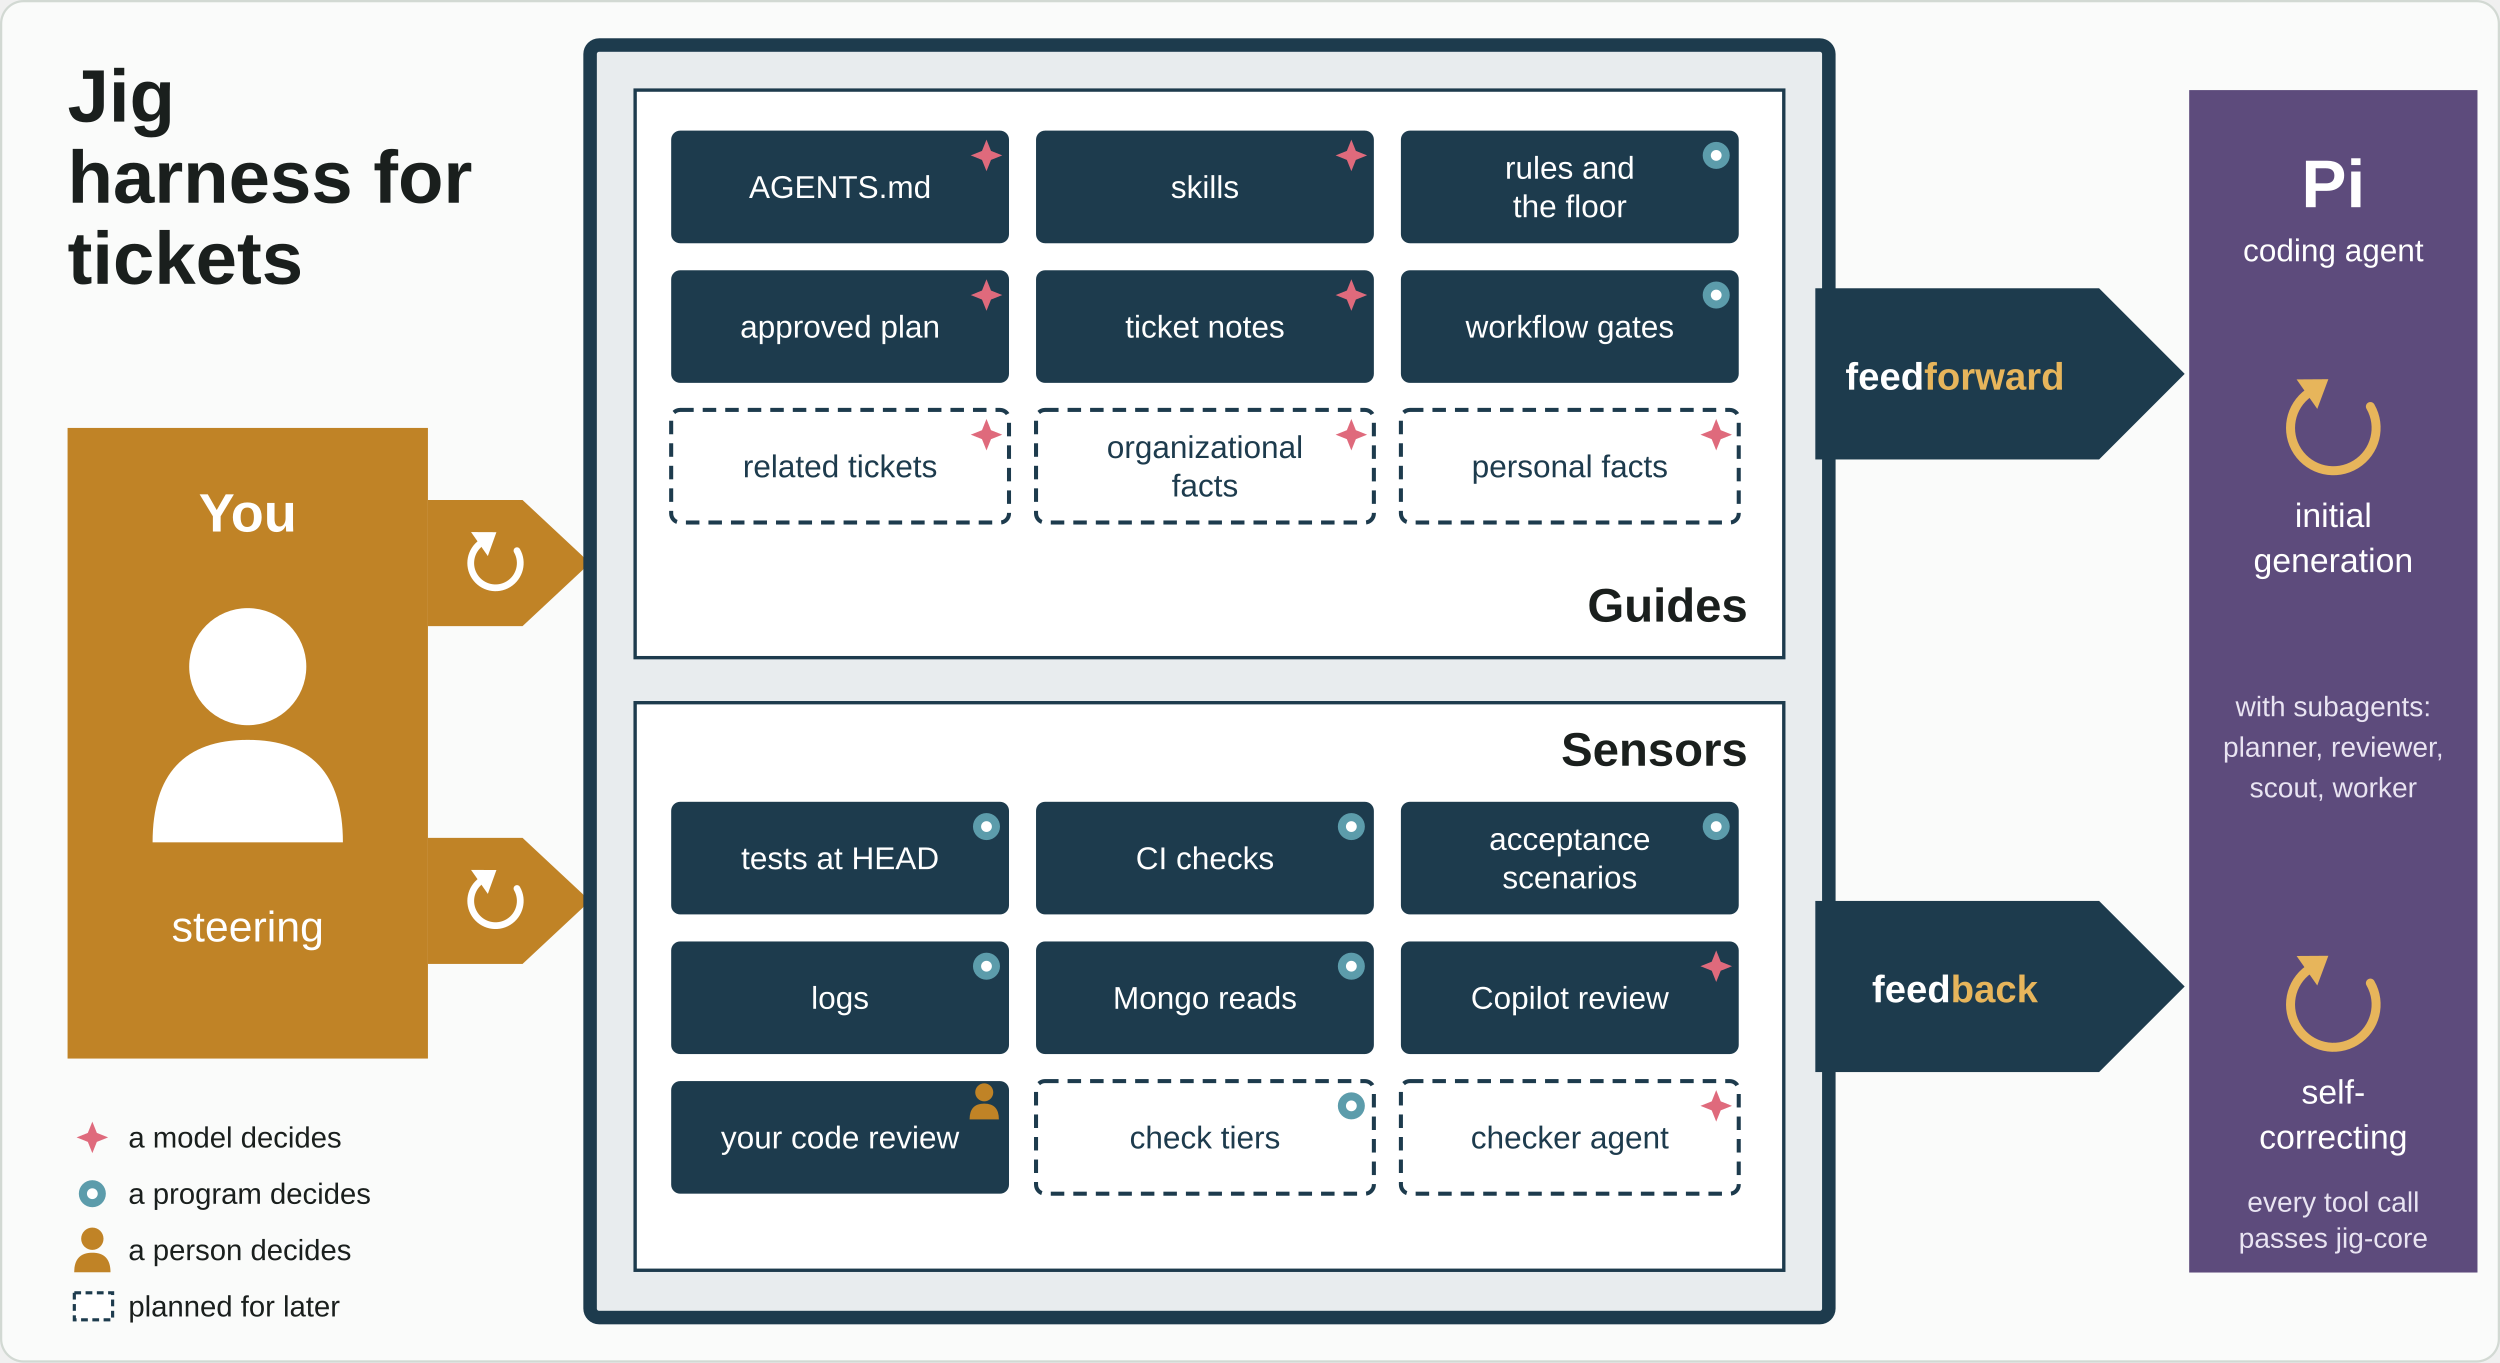
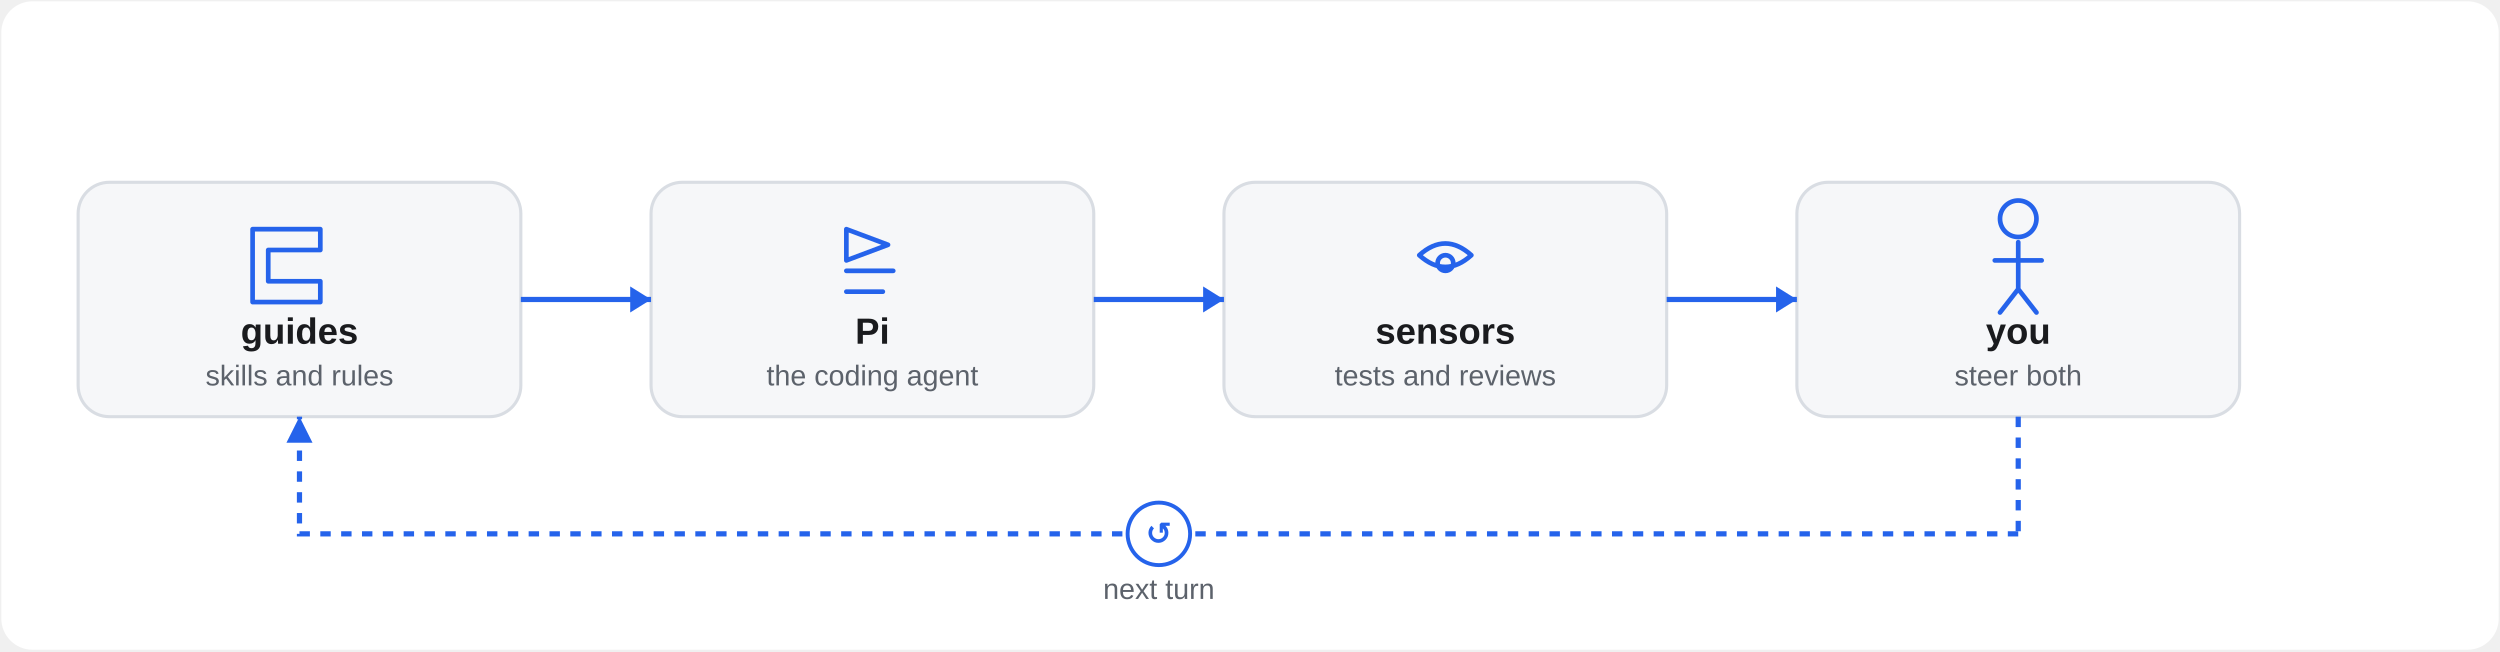
- <svg xmlns="http://www.w3.org/2000/svg" width="1110" height="605" viewBox="0 0 1110 605" role="img" aria-label="The Jig harness at a glance. You steer by changing guides and sensors. Guides such as AGENTS.md, skills, rules, the approved plan and ticket notes feed forward into Pi before it acts. Sensors such as tests, CI checks, logs and reviews feed back after it acts, so Pi can correct itself." font-family="IBM Plex Sans, Segoe UI, Arial, sans-serif">
-   <rect x="0.5" y="0.5" width="1109" height="604" rx="10" fill="#FAFBFA" stroke="#D2D9D3" />
-   <text x="30" y="54" font-size="33" fill="#1A1F1D" font-weight="700">Jig</text>
-   <text x="30" y="90" font-size="33" fill="#1A1F1D" font-weight="700">harness for</text>
-   <text x="30" y="126" font-size="33" fill="#1A1F1D" font-weight="700">tickets</text>
-   <rect x="30" y="190" width="160" height="280" fill="#C08326" />
-   <text x="110" y="236" font-size="24" fill="#FFFFFF" font-weight="700" text-anchor="middle">You</text>
-   <circle cx="110" cy="296" r="26" fill="#FFFFFF" />
-   <path d="M67.75 374 Q67.75 328.5 110 328.5 Q152.25 328.5 152.25 374 Z" fill="#FFFFFF" />
-   <text x="110" y="418" font-size="19" fill="#FFFFFF" text-anchor="middle">steering</text>
-   <polygon points="190,222 232,222 262,250 232,278 190,278" fill="#C08326" />
-   <path d="M229.53 244.5 A11 11 0 1 1 213.69 240.99" fill="none" stroke="#FFFFFF" stroke-width="3" stroke-linecap="round" stroke-linejoin="round" />
-   <polygon points="220.41,236.29 216.6,246.89 209.14,236.24" fill="#FFFFFF" />
-   <polygon points="190,372 232,372 262,400 232,428 190,428" fill="#C08326" />
-   <path d="M229.53 394.5 A11 11 0 1 1 213.69 390.99" fill="none" stroke="#FFFFFF" stroke-width="3" stroke-linecap="round" stroke-linejoin="round" />
-   <polygon points="220.41,386.29 216.6,396.89 209.14,386.24" fill="#FFFFFF" />
-   <rect x="262" y="20" width="550" height="565" rx="4" fill="#E8ECEE" stroke="#1D3B4D" stroke-width="6" />
-   <rect x="282" y="40" width="510" height="252" fill="#FFFFFF" stroke="#1D3B4D" stroke-width="1.5" />
-   <text x="776" y="276" font-size="21" fill="#1A1F1D" font-weight="700" text-anchor="end">Guides</text>
-   <rect x="282" y="312" width="510" height="252" fill="#FFFFFF" stroke="#1D3B4D" stroke-width="1.5" />
-   <text x="776" y="340" font-size="21" fill="#1A1F1D" font-weight="700" text-anchor="end">Sensors</text>
-   <rect x="298" y="58" width="150" height="50" rx="4" fill="#1D3B4D" />
-   <text x="373" y="87.9" font-size="14" fill="#FFFFFF" text-anchor="middle">AGENTS.md</text>
-   <polygon points="438,62 440,67 445,69 440,71 438,76 436,71 431,69 436,67" fill="#DF6A7C" />
-   <rect x="460" y="58" width="150" height="50" rx="4" fill="#1D3B4D" />
-   <text x="535" y="87.9" font-size="14" fill="#FFFFFF" text-anchor="middle">skills</text>
-   <polygon points="600,62 602,67 607,69 602,71 600,76 598,71 593,69 598,67" fill="#DF6A7C" />
-   <rect x="622" y="58" width="150" height="50" rx="4" fill="#1D3B4D" />
-   <text x="697" y="79.36" font-size="14" fill="#FFFFFF" text-anchor="middle">rules and</text>
-   <text x="697" y="96.44" font-size="14" fill="#FFFFFF" text-anchor="middle">the floor</text>
-   <circle cx="762" cy="69" r="6" fill="#5C9CAB" />
-   <circle cx="762" cy="69" r="2.4" fill="#FFFFFF" />
-   <rect x="298" y="120" width="150" height="50" rx="4" fill="#1D3B4D" />
-   <text x="373" y="149.9" font-size="14" fill="#FFFFFF" text-anchor="middle">approved plan</text>
-   <polygon points="438,124 440,129 445,131 440,133 438,138 436,133 431,131 436,129" fill="#DF6A7C" />
-   <rect x="460" y="120" width="150" height="50" rx="4" fill="#1D3B4D" />
-   <text x="535" y="149.9" font-size="14" fill="#FFFFFF" text-anchor="middle">ticket notes</text>
-   <polygon points="600,124 602,129 607,131 602,133 600,138 598,133 593,131 598,129" fill="#DF6A7C" />
-   <rect x="622" y="120" width="150" height="50" rx="4" fill="#1D3B4D" />
-   <text x="697" y="149.9" font-size="14" fill="#FFFFFF" text-anchor="middle">workflow gates</text>
-   <circle cx="762" cy="131" r="6" fill="#5C9CAB" />
-   <circle cx="762" cy="131" r="2.4" fill="#FFFFFF" />
-   <rect x="298" y="182" width="150" height="50" rx="4" fill="#FFFFFF" stroke="#1D3B4D" stroke-width="1.8" stroke-dasharray="6 4" />
-   <text x="373" y="211.9" font-size="14" fill="#1D3B4D" text-anchor="middle">related tickets</text>
-   <polygon points="438,186 440,191 445,193 440,195 438,200 436,195 431,193 436,191" fill="#DF6A7C" />
-   <rect x="460" y="182" width="150" height="50" rx="4" fill="#FFFFFF" stroke="#1D3B4D" stroke-width="1.8" stroke-dasharray="6 4" />
-   <text x="535" y="203.36" font-size="14" fill="#1D3B4D" text-anchor="middle">organizational</text>
-   <text x="535" y="220.44" font-size="14" fill="#1D3B4D" text-anchor="middle">facts</text>
-   <polygon points="600,186 602,191 607,193 602,195 600,200 598,195 593,193 598,191" fill="#DF6A7C" />
-   <rect x="622" y="182" width="150" height="50" rx="4" fill="#FFFFFF" stroke="#1D3B4D" stroke-width="1.8" stroke-dasharray="6 4" />
-   <text x="697" y="211.9" font-size="14" fill="#1D3B4D" text-anchor="middle">personal facts</text>
-   <polygon points="762,186 764,191 769,193 764,195 762,200 760,195 755,193 760,191" fill="#DF6A7C" />
-   <rect x="298" y="356" width="150" height="50" rx="4" fill="#1D3B4D" />
-   <text x="373" y="385.9" font-size="14" fill="#FFFFFF" text-anchor="middle">tests at HEAD</text>
-   <circle cx="438" cy="367" r="6" fill="#5C9CAB" />
-   <circle cx="438" cy="367" r="2.4" fill="#FFFFFF" />
-   <rect x="460" y="356" width="150" height="50" rx="4" fill="#1D3B4D" />
-   <text x="535" y="385.9" font-size="14" fill="#FFFFFF" text-anchor="middle">CI checks</text>
-   <circle cx="600" cy="367" r="6" fill="#5C9CAB" />
-   <circle cx="600" cy="367" r="2.4" fill="#FFFFFF" />
-   <rect x="622" y="356" width="150" height="50" rx="4" fill="#1D3B4D" />
-   <text x="697" y="377.36" font-size="14" fill="#FFFFFF" text-anchor="middle">acceptance</text>
-   <text x="697" y="394.44" font-size="14" fill="#FFFFFF" text-anchor="middle">scenarios</text>
-   <circle cx="762" cy="367" r="6" fill="#5C9CAB" />
-   <circle cx="762" cy="367" r="2.4" fill="#FFFFFF" />
-   <rect x="298" y="418" width="150" height="50" rx="4" fill="#1D3B4D" />
-   <text x="373" y="447.9" font-size="14" fill="#FFFFFF" text-anchor="middle">logs</text>
-   <circle cx="438" cy="429" r="6" fill="#5C9CAB" />
-   <circle cx="438" cy="429" r="2.4" fill="#FFFFFF" />
-   <rect x="460" y="418" width="150" height="50" rx="4" fill="#1D3B4D" />
-   <text x="535" y="447.9" font-size="14" fill="#FFFFFF" text-anchor="middle">Mongo reads</text>
-   <circle cx="600" cy="429" r="6" fill="#5C9CAB" />
-   <circle cx="600" cy="429" r="2.4" fill="#FFFFFF" />
-   <rect x="622" y="418" width="150" height="50" rx="4" fill="#1D3B4D" />
-   <text x="697" y="447.9" font-size="14" fill="#FFFFFF" text-anchor="middle">Copilot review</text>
-   <polygon points="762,422 764,427 769,429 764,431 762,436 760,431 755,429 760,427" fill="#DF6A7C" />
-   <rect x="298" y="480" width="150" height="50" rx="4" fill="#1D3B4D" />
-   <text x="373" y="509.9" font-size="14" fill="#FFFFFF" text-anchor="middle">your code review</text>
-   <circle cx="437" cy="485" r="4" fill="#C08326" />
-   <path d="M430.5 497 Q430.5 490 437 490 Q443.5 490 443.5 497 Z" fill="#C08326" />
-   <rect x="460" y="480" width="150" height="50" rx="4" fill="#FFFFFF" stroke="#1D3B4D" stroke-width="1.8" stroke-dasharray="6 4" />
-   <text x="535" y="509.9" font-size="14" fill="#1D3B4D" text-anchor="middle">check tiers</text>
-   <circle cx="600" cy="491" r="6" fill="#5C9CAB" />
-   <circle cx="600" cy="491" r="2.4" fill="#FFFFFF" />
-   <rect x="622" y="480" width="150" height="50" rx="4" fill="#FFFFFF" stroke="#1D3B4D" stroke-width="1.8" stroke-dasharray="6 4" />
-   <text x="697" y="509.9" font-size="14" fill="#1D3B4D" text-anchor="middle">checker agent</text>
-   <polygon points="762,484 764,489 769,491 764,493 762,498 760,493 755,491 760,489" fill="#DF6A7C" />
-   <polygon points="806,128 932,128 970,166 932,204 806,204" fill="#1D3B4D" />
-   <text x="868" y="173" font-size="17" fill="#FFFFFF" font-weight="700" text-anchor="middle">feed<tspan fill="#E7B55B">forward</tspan>
-   </text>
-   <polygon points="806,400 932,400 970,438 932,476 806,476" fill="#1D3B4D" />
-   <text x="868" y="445" font-size="17" fill="#FFFFFF" font-weight="700" text-anchor="middle">feed<tspan fill="#E7B55B">back</tspan>
-   </text>
-   <rect x="972" y="40" width="128" height="525" fill="#5D4B7C" />
-   <text x="1036" y="92" font-size="30" fill="#FFFFFF" font-weight="700" text-anchor="middle">Pi</text>
-   <text x="1036" y="116" font-size="14" fill="#FFFFFF" text-anchor="middle">coding agent</text>
-   <path d="M1052.45 180.5 A19 19 0 1 1 1025.1 174.44" fill="none" stroke="#E7B55B" stroke-width="4" stroke-linecap="round" stroke-linejoin="round" />
-   <polygon points="1033.79,168.36 1028.87,181.56 1019.69,168.46" fill="#E7B55B" />
-   <text x="1036" y="234" font-size="15" fill="#FFFFFF" text-anchor="middle">initial</text>
-   <text x="1036" y="254" font-size="15" fill="#FFFFFF" text-anchor="middle">generation</text>
-   <text x="1036" y="318" font-size="12.5" fill="#E9E4F2" text-anchor="middle">with subagents:</text>
-   <text x="1036" y="336" font-size="12.5" fill="#E9E4F2" text-anchor="middle">planner, reviewer,</text>
-   <text x="1036" y="354" font-size="12.5" fill="#E9E4F2" text-anchor="middle">scout, worker</text>
-   <path d="M1052.45 436.5 A19 19 0 1 1 1025.1 430.44" fill="none" stroke="#E7B55B" stroke-width="4" stroke-linecap="round" stroke-linejoin="round" />
-   <polygon points="1033.79,424.36 1028.87,437.56 1019.69,424.46" fill="#E7B55B" />
-   <text x="1036" y="490" font-size="15" fill="#FFFFFF" text-anchor="middle">self-</text>
-   <text x="1036" y="510" font-size="15" fill="#FFFFFF" text-anchor="middle">correcting</text>
-   <text x="1036" y="538" font-size="12.5" fill="#E9E4F2" text-anchor="middle">every tool call</text>
-   <text x="1036" y="554" font-size="12.5" fill="#E9E4F2" text-anchor="middle">passes jig-core</text>
-   <polygon points="41,498 43,503 48,505 43,507 41,512 39,507 34,505 39,503" fill="#DF6A7C" />
-   <text x="57" y="509.5" font-size="13" fill="#1A1F1D">a model decides</text>
-   <circle cx="41" cy="530" r="6" fill="#5C9CAB" />
-   <circle cx="41" cy="530" r="2.4" fill="#FFFFFF" />
-   <text x="57" y="534.5" font-size="13" fill="#1A1F1D">a program decides</text>
-   <circle cx="41" cy="550" r="4.96" fill="#C08326" />
-   <path d="M32.94 564.88 Q32.94 556.2 41 556.2 Q49.06 556.2 49.06 564.88 Z" fill="#C08326" />
-   <text x="57" y="559.5" font-size="13" fill="#1A1F1D">a person decides</text>
-   <rect x="33" y="574" width="17" height="12" fill="#FFFFFF" stroke="#1D3B4D" stroke-width="1.4" stroke-dasharray="3 2" />
-   <text x="57" y="584.5" font-size="13" fill="#1A1F1D">planned for later</text>
+ <svg xmlns="http://www.w3.org/2000/svg" width="960" height="250" viewBox="0 0 960 250" role="img" aria-label="The Jig harness: guides feed Pi before it acts; sensors feed back after it acts; you steer by changing both. The loop repeats on the next turn." font-family="IBM Plex Sans, Segoe UI, Arial, sans-serif">
+   <style>
+     .bg{fill:#fff}.node{fill:#f6f7f9;stroke:#d9dde3;stroke-width:1.2}
+     .label{fill:#1a1b1e;font-size:14px;font-weight:700}.sub{fill:#5c626b;font-size:11px}
+     .accent{fill:none;stroke:#2563eb;stroke-width:1.8;stroke-linecap:round;stroke-linejoin:round}
+     .path{fill:none;stroke:#2563eb;stroke-width:2}.arrowhead{fill:#2563eb}
+     .marker{fill:#fff;stroke:#2563eb;stroke-width:1.5}.glyph{fill:#2563eb;font-size:12px;font-weight:700}
+     .chip{fill:#e6ffec;stroke:#1a7f37;stroke-width:1.2}.chip-text{fill:#1a7f37;font-size:12px;font-weight:700}
+     @media (prefers-color-scheme: dark){
+       .bg{fill:#111113}.node{fill:#18181b;stroke:#2c2c31}.label{fill:#e7e7ea}.sub{fill:#9a9aa2}
+       .accent{stroke:#7aa2f7}.path{stroke:#7aa2f7}.arrowhead{fill:#7aa2f7}
+       .marker{fill:#18181b;stroke:#7aa2f7}.glyph{fill:#7aa2f7}
+       .chip{fill:#14251a;stroke:#6ccb8a}.chip-text{fill:#6ccb8a}
+     }
+   </style>
+   <rect class="bg" x="0.5" y="0.5" width="959" height="249" rx="12" />
+   <rect class="node" x="30" y="70" width="170" height="90" rx="12" />
+   <path class="accent" d="M97 88 h26 v8 h-20 v12 h20 v8 h-26 z" />
+   <text class="label" x="115" y="132" text-anchor="middle">guides</text>
+   <text class="sub" x="115" y="148" text-anchor="middle">skills and rules</text>
+   <rect class="node" x="250" y="70" width="170" height="90" rx="12" />
+   <path class="accent" d="M325 88 l16 6 -16 6 z M325 104 h18 M325 112 h14" />
+   <text class="label" x="335" y="132" text-anchor="middle">Pi</text>
+   <text class="sub" x="335" y="148" text-anchor="middle">the coding agent</text>
+   <rect class="node" x="470" y="70" width="170" height="90" rx="12" />
+   <path class="accent" d="M545 98 q10 -9 20 0 q-10 9 -20 0 M555 98 a3 3 0 1 0 0.1 0" />
+   <text class="label" x="555" y="132" text-anchor="middle">sensors</text>
+   <text class="sub" x="555" y="148" text-anchor="middle">tests and reviews</text>
+   <rect class="node" x="690" y="70" width="170" height="90" rx="12" />
+   <circle class="accent" cx="775" cy="84" r="7" />
+   <path class="accent" d="M775 93 v18 M766 100 h18 M775 111 l-7 9 M775 111 l7 9" />
+   <text class="label" x="775" y="132" text-anchor="middle">you</text>
+   <text class="sub" x="775" y="148" text-anchor="middle">steer both</text>
+   <path class="path" d="M200 115 H250" />
+   <path id="harness-a1-arrow-1" class="arrowhead" d="M242 110 L250 115 L242 120 z" />
+   <path class="path" d="M420 115 H470" />
+   <path id="harness-a1-arrow-2" class="arrowhead" d="M462 110 L470 115 L462 120 z" />
+   <path class="path" d="M640 115 H690" />
+   <path id="harness-a1-arrow-3" class="arrowhead" d="M682 110 L690 115 L682 120 z" />
+   <path class="path" d="M775 160 V205 H775" fill="none" stroke-dasharray="4 4" />
+   <path class="path" d="M775 205 H115 V160" fill="none" stroke-dasharray="4 4" />
+   <path id="harness-a1-arrow-4" class="arrowhead" d="M110 170 L115 160 L120 170 z" />
+   <circle class="marker" cx="445" cy="205" r="12" />
+   <text class="glyph" x="445" y="209" text-anchor="middle">↺</text>
+   <text class="sub" x="445" y="230" text-anchor="middle">next turn</text>
</svg>
